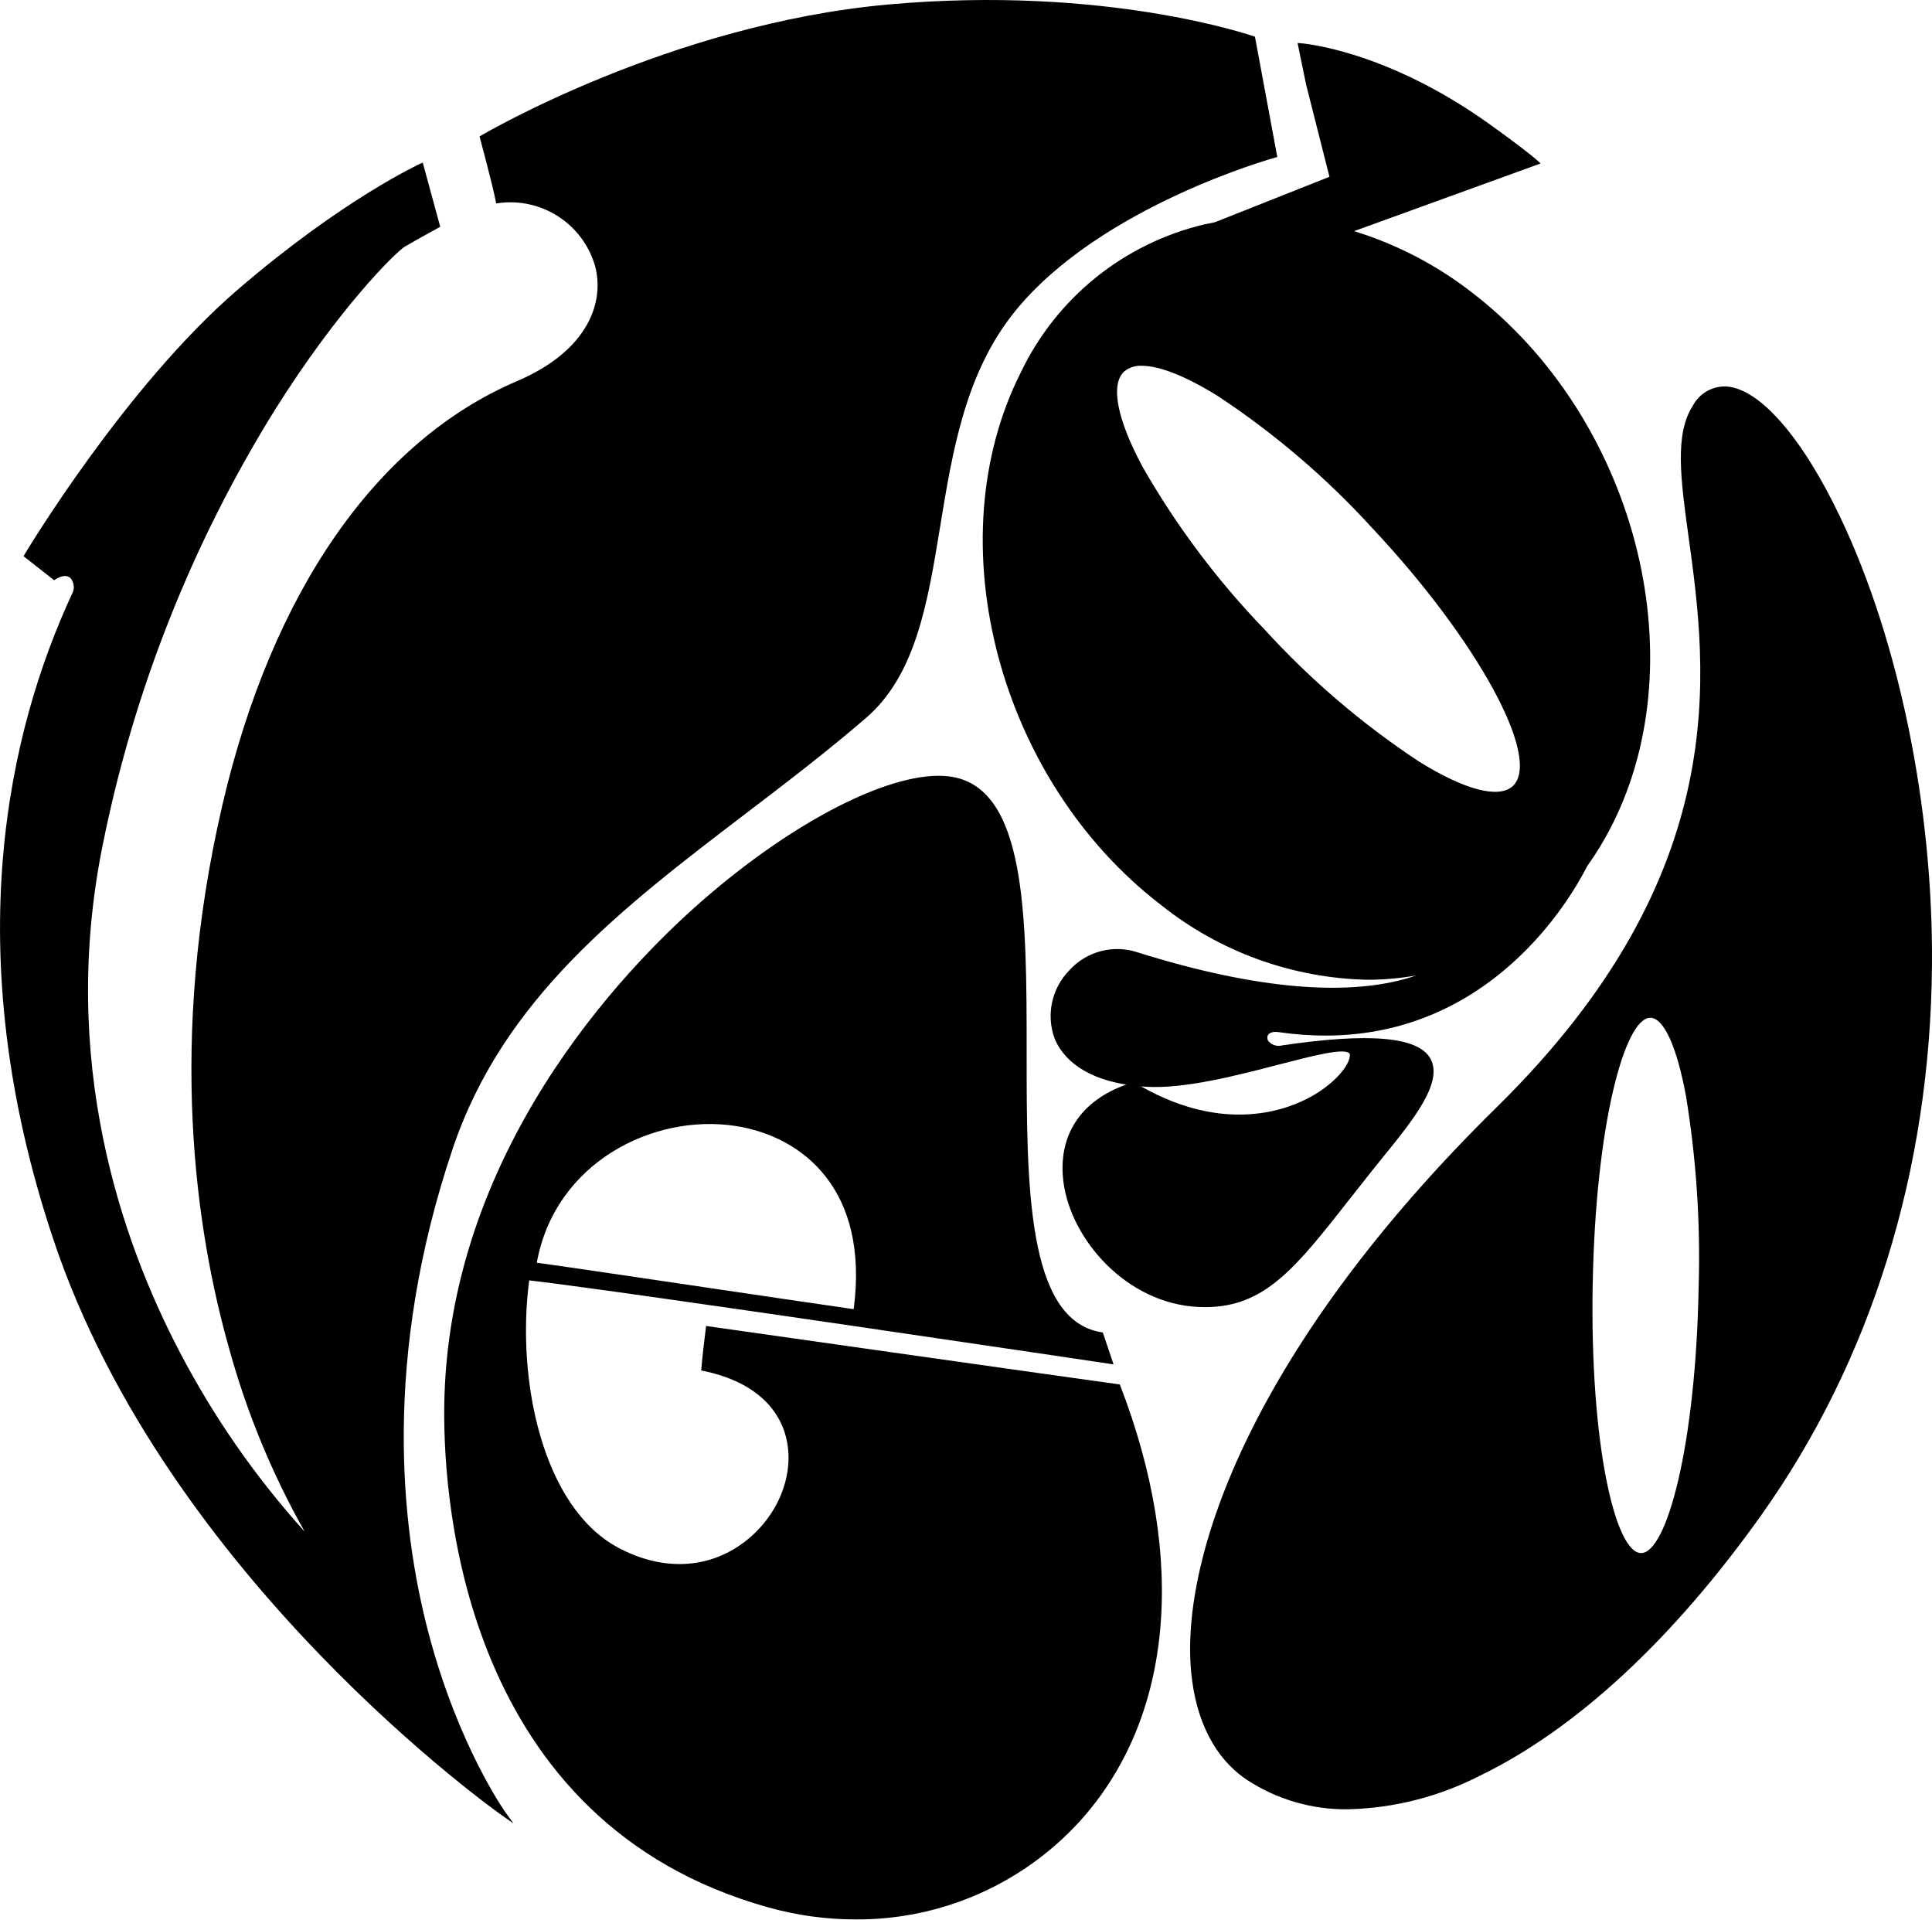
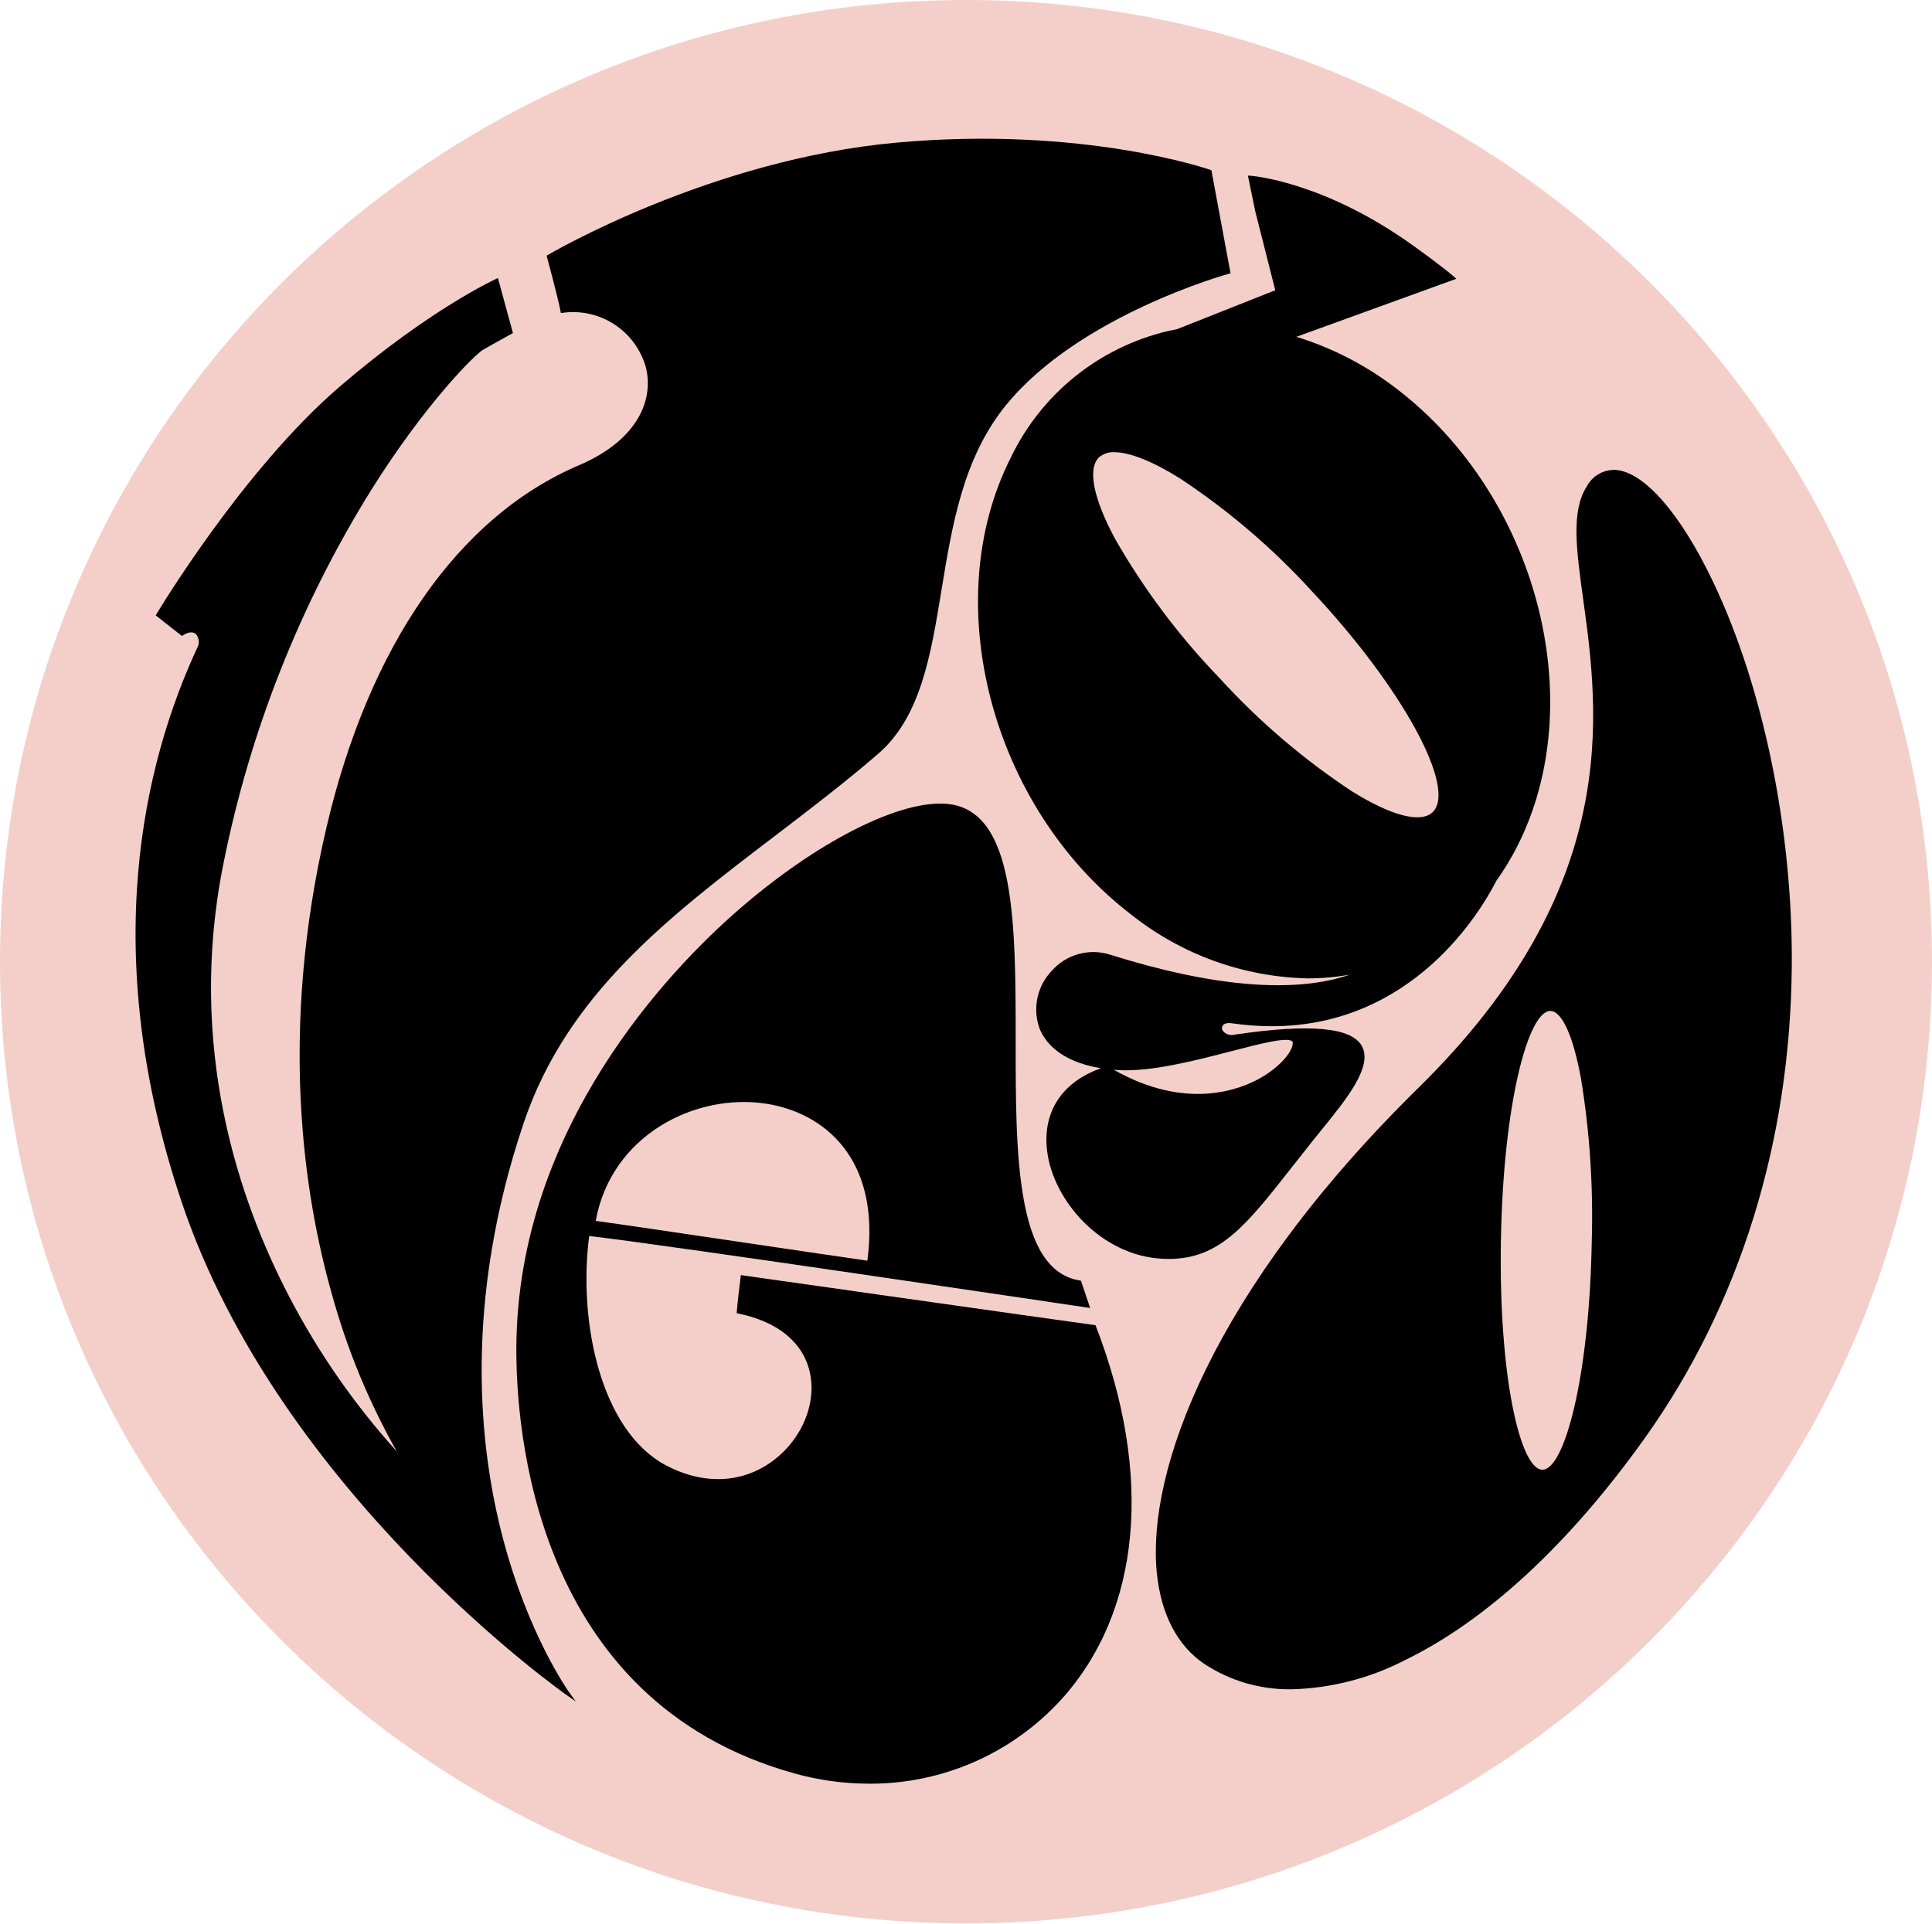
- <svg xmlns="http://www.w3.org/2000/svg" width="198.89" height="197.562" viewBox="0 0 198.89 197.562">
-   <defs>
-     <clipPath id="clip-path">
-       <rect width="198.89" height="197.562" fill="none" />
-     </clipPath>
-   </defs>
-   <g id="Repeat_Grid_1" data-name="Repeat Grid 1" clip-path="url(#clip-path)">
-     <g id="Group_81" data-name="Group 81">
+ <svg xmlns="http://www.w3.org/2000/svg" width="232" height="231" viewBox="0 0 232 231">
+   <g id="Group_92" data-name="Group 92" transform="translate(-845 -381)">
+     <g id="Group_90" data-name="Group 90">
+       <g id="Group_89" data-name="Group 89">
+         <ellipse id="Ellipse_15" data-name="Ellipse 15" cx="116" cy="115.5" rx="116" ry="115.5" transform="translate(845 381)" fill="#f4cfc9" />
+       </g>
+     </g>
+     <g id="Group_81" data-name="Group 81" transform="translate(861.275 397.661)">
      <path id="Path_366" data-name="Path 366" d="M254.114,23.33l-11.8,4.678c-.357.065-.713.139-1.07.218a28.109,28.109,0,0,0-18.9,15.229c-8.791,17.383-2.316,41.977,14.437,54.831a35.254,35.254,0,0,0,21.26,7.689,28.4,28.4,0,0,0,5.026-.449c-6.614,2.288-16.41,1.491-28.745-2.385a6.643,6.643,0,0,0-7,1.876A6.729,6.729,0,0,0,225.81,112c.6,1.5,2.344,3.956,7.383,4.766-4.706,1.663-7.059,5.262-6.471,9.972.75,5.989,6.54,12.608,13.96,12.918.213.009.417.014.625.014,6.156,0,9.31-4.016,14.886-11.121.736-.936,1.515-1.927,2.348-2.974.347-.435.709-.88,1.075-1.334,3.085-3.8,6.276-7.726,4.877-10.176-1.269-2.223-6.258-2.663-15.252-1.334a1.379,1.379,0,0,1-1.417-.449.572.572,0,0,1-.032-.625c.167-.259.56-.366,1.088-.292a33.755,33.755,0,0,0,4.8.357c17,0,25.155-13.877,26.98-17.462a32.2,32.2,0,0,0,2.543-4.206c8.791-17.383,2.316-41.978-14.437-54.831a38.1,38.1,0,0,0-12.117-6.3l19.2-6.966-.278-.259c-.042-.037-1.047-.959-4.84-3.687-10.852-7.814-19.514-8.425-19.6-8.43l-.3-.019.88,4.284ZM234.8,42.783c1.82,0,4.539,1.07,7.842,3.126A84.531,84.531,0,0,1,258.533,59.5C269.381,71.06,276,83.214,272.989,86.035c-1.427,1.334-4.951.412-9.671-2.529a84.386,84.386,0,0,1-15.892-13.59,84.555,84.555,0,0,1-12.547-16.725c-2.635-4.9-3.33-8.476-1.908-9.815A2.626,2.626,0,0,1,234.8,42.783Zm14.1,71.922c3.376-.875,6.563-1.7,7.225-1.19a.236.236,0,0,1,.093.208c0,1-1.473,2.858-3.937,4.247-2.408,1.357-8.856,3.914-17.559-1.019.158.014.32.023.482.037C239.177,117.234,244.564,115.831,248.9,114.705Z" transform="translate(-117.252 -5.133)" />
      <path id="Path_367" data-name="Path 367" d="M168.279,235.047l-.134-.019c-5.9-.806-41.857-5.915-42.218-5.966l-.232-.032-.028.232c-.014.125-.384,3.038-.459,4.145l-.014.2.2.042c4.715.963,7.763,3.455,8.573,7.017.848,3.715-.885,7.967-4.312,10.584-3.71,2.825-8.458,3.038-13.034.584-7.758-4.169-10.486-17.225-9.138-27.5,9.741,1.126,59.282,8.518,59.782,8.592l.375.056-1.107-3.284-.139-.023c-7.7-1.232-7.7-15.192-7.7-28.694,0-14.159,0-27.531-7.99-28.518-5.683-.7-15.943,4.493-25.558,12.927-7.869,6.9-26.2,25.8-26.41,52.163-.079,9.838,2.094,42.607,33.367,51.32a33.355,33.355,0,0,0,8.972,1.237,30.984,30.984,0,0,0,23.071-10.083c9.588-10.565,11.112-26.91,4.187-44.849Zm-60.014-12.529c1.88-10.357,12.038-15.373,20.445-14.076,6.966,1.07,13.8,6.591,12.177,18.856-2.265-.32-8.342-1.218-14.766-2.168C118.557,224.009,110.739,222.851,108.265,222.518Z" transform="translate(-53.005 -92.552)" />
      <path id="Path_368" data-name="Path 368" d="M331.461,99.359c-3.909-8.221-8.3-13.265-11.742-13.488a3.723,3.723,0,0,0-3.455,1.992c-1.89,2.927-1.246,7.582-.435,13.478,1.9,13.784,4.775,34.613-19.727,58.689-24.947,24.511-32.617,46.123-31.477,58.17.482,5.067,2.473,8.907,5.762,11.1a18.54,18.54,0,0,0,10.454,3.015,31.388,31.388,0,0,0,13.525-3.465c9.847-4.766,19.852-14.025,28.921-26.771,11.348-15.947,17.434-35.525,17.6-56.623C341.025,129.284,337.5,112.05,331.461,99.359Zm-25.5,78.943c.292-16.443,3.3-27.452,5.924-27.452h.018c1.376.023,2.71,2.946,3.655,8.018a102.559,102.559,0,0,1,1.311,19.625c-.292,16.443-3.3,27.452-5.924,27.452h-.019C308.292,205.9,305.666,194.777,305.958,178.3Z" transform="translate(-142 -46.094)" />
      <path id="Path_369" data-name="Path 369" d="M44.091,167.98c-2.844-10.848-4.715-28.281,2.506-49.726,5.206-15.47,17.346-24.729,30.194-34.53,4.108-3.131,8.351-6.369,12.367-9.833C94.29,69.468,95.5,62.048,96.786,54.2c1.274-7.781,2.589-15.831,7.7-22.149,8.763-10.824,26.623-15.785,26.8-15.831l.208-.056L129.195,3.785l-.125-.046c-.162-.051-15.211-5.294-37.638-3.275S49.714,13.845,49.519,13.956l-.153.088.046.171c.014.051,1.325,4.905,1.626,6.508l.042.213.218-.028a9.084,9.084,0,0,1,9.958,6.447c.987,3.659-.6,8.7-8.036,11.876C38.774,45.4,28.009,60.885,22.9,82.839c-5.66,24.321-2.747,43.863.695,55.979a83.222,83.222,0,0,0,7.772,18.828,89.082,89.082,0,0,1-12.872-18.508c-6.072-11.593-12.376-30.037-7.939-52.07A135.25,135.25,0,0,1,28.306,42.182C34.906,31.668,40.793,25.9,41.7,25.369c1.561-.908,3.441-1.922,3.46-1.936l.162-.088-1.8-6.609-.245.111c-.079.037-7.957,3.641-18.768,12.936-11.63,10-21.88,27.119-21.982,27.29l-.1.176,3.145,2.473.139-.088c.621-.4,1.181-.459,1.533-.148a1.426,1.426,0,0,1,.171,1.644h0c-6.406,13.812-11.931,36.568-1.9,66.5C17.227,162.58,51.4,186.66,51.747,186.9l1.121.783-.806-1.107C52.02,186.507,47.166,179.736,44.091,167.98Z" transform="translate(-0.002 -0.001)" />
    </g>
  </g>
</svg>
